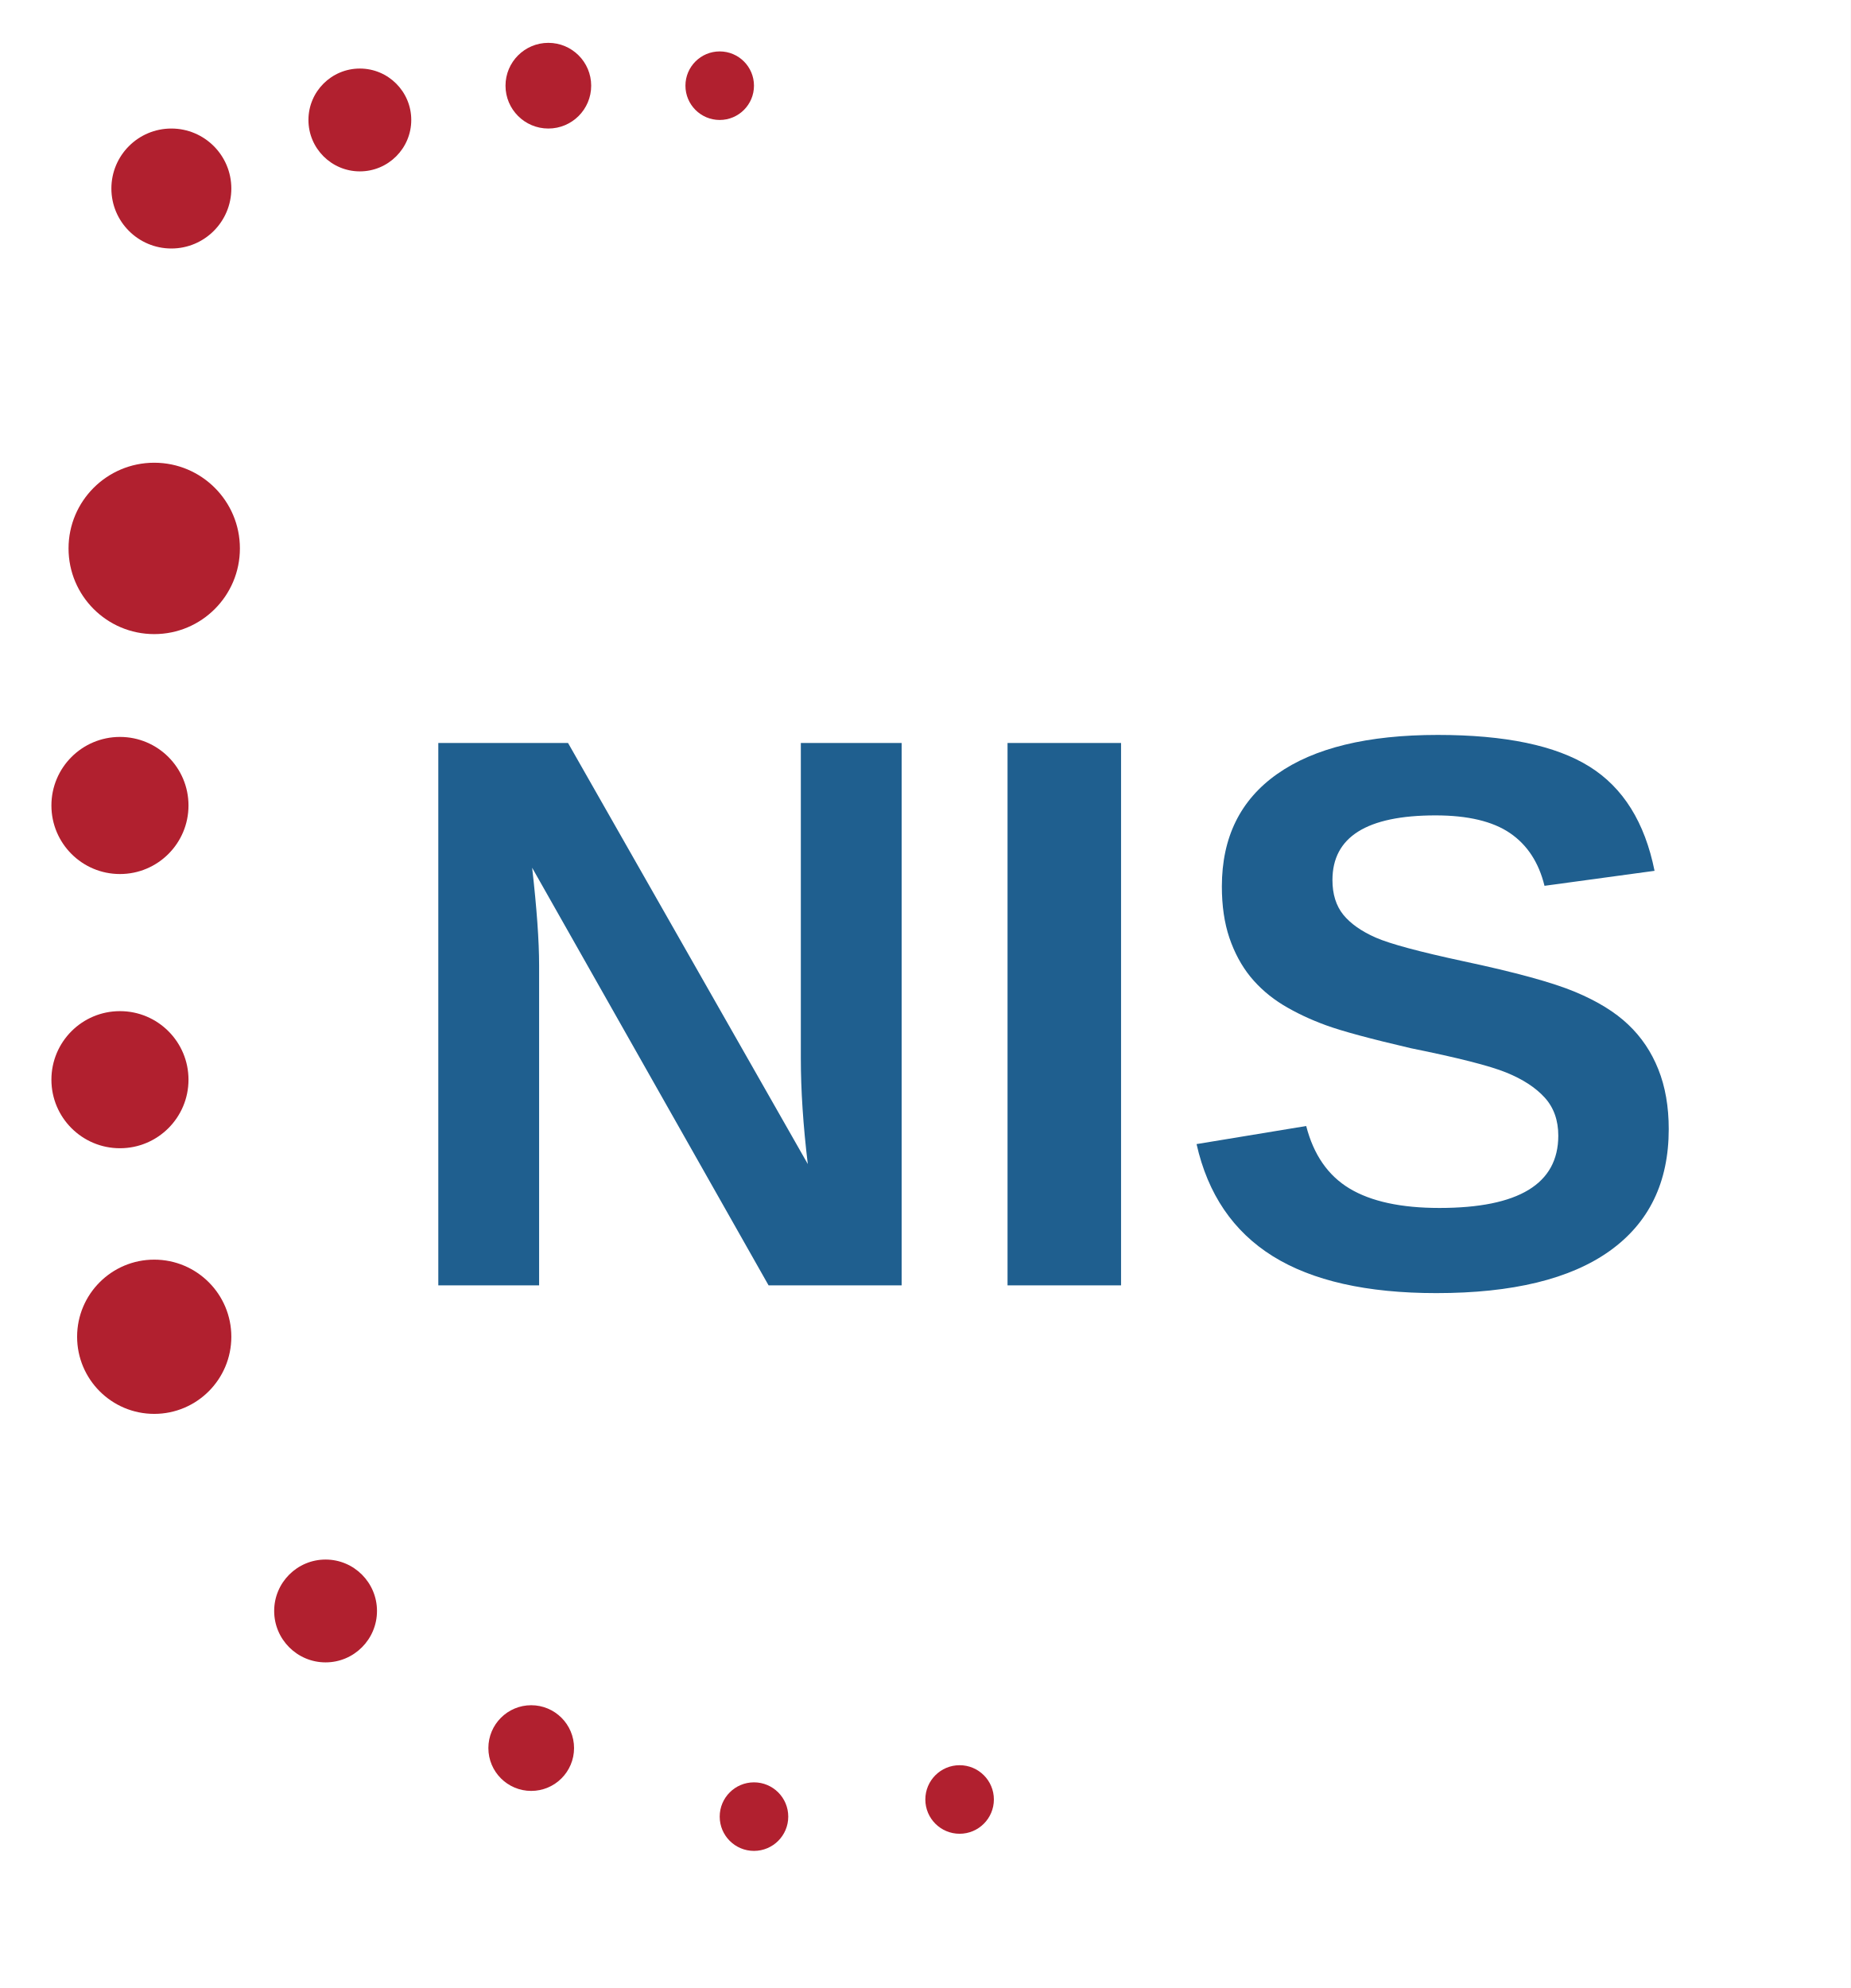
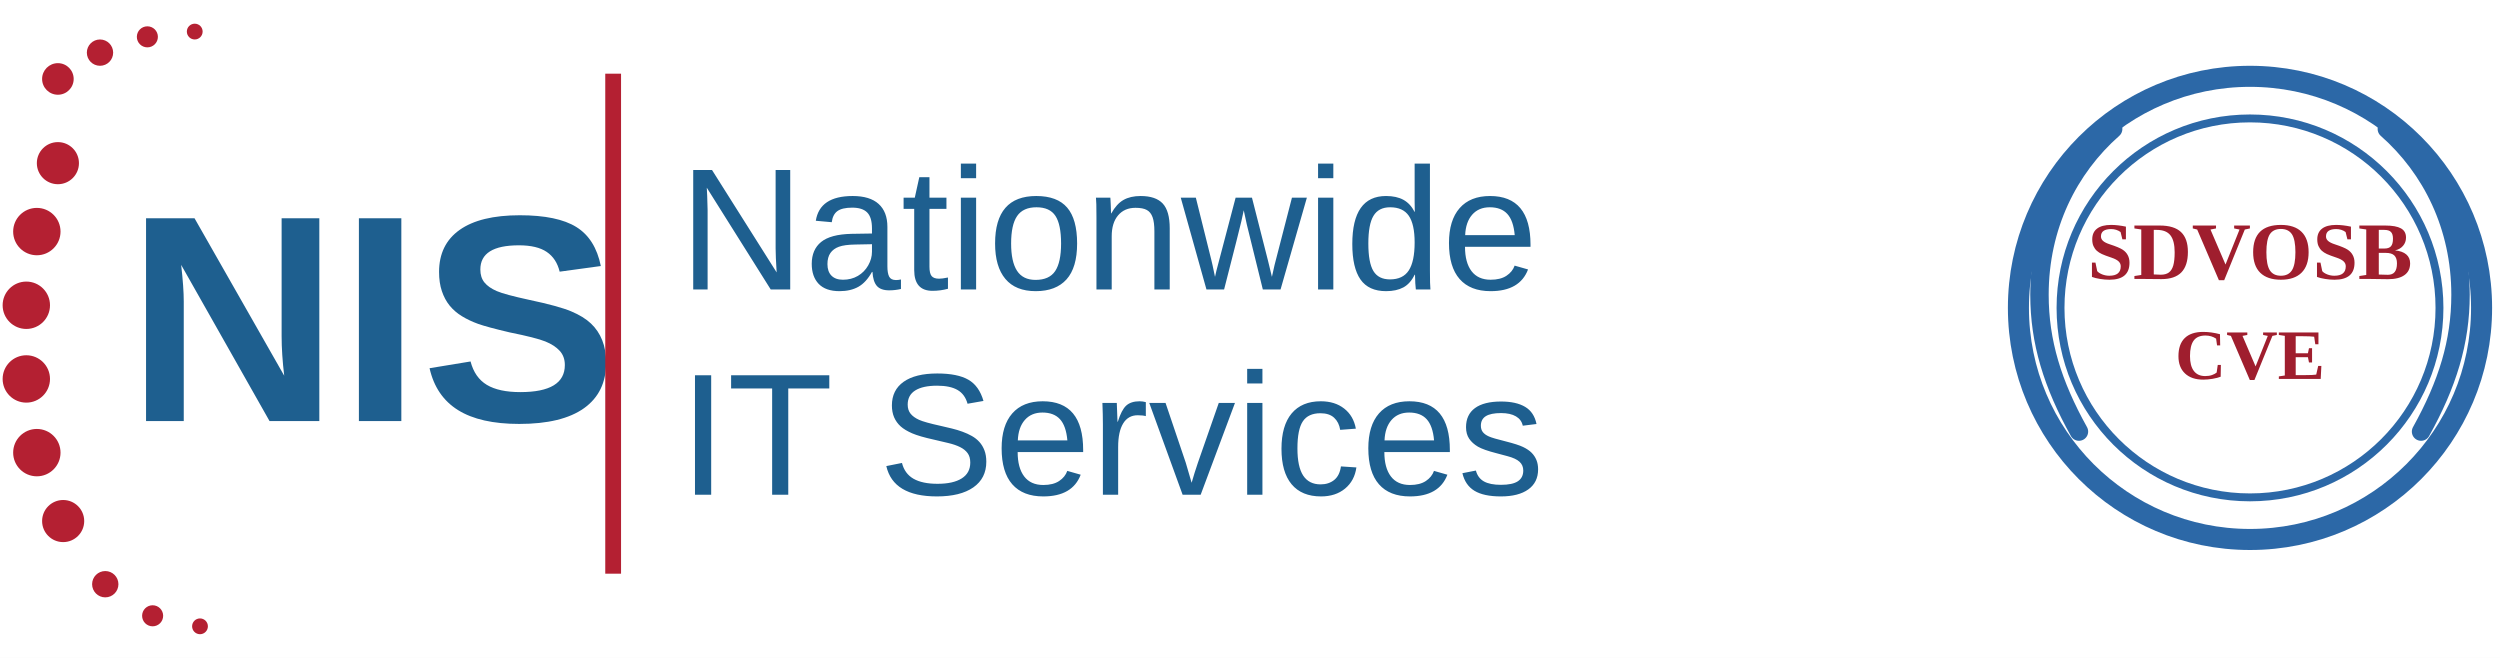
- <svg xmlns="http://www.w3.org/2000/svg" width="216" height="232" viewBox="0 0 216 232" role="img" aria-label="NIS logo">
-   <rect width="216" height="232" fill="#ffffff" />
-   <g fill="#b1202f">
-     <circle cx="20" cy="22" r="7" />
-     <circle cx="42" cy="14" r="6" />
-     <circle cx="64" cy="10" r="5" />
-     <circle cx="84" cy="10" r="4" />
-     <circle cx="18" cy="64" r="10" />
-     <circle cx="14" cy="94" r="8" />
-     <circle cx="14" cy="126" r="8" />
-     <circle cx="18" cy="156" r="9" />
-     <circle cx="38" cy="188" r="6" />
-     <circle cx="62" cy="204" r="5" />
-     <circle cx="88" cy="212" r="4" />
-     <circle cx="112" cy="210" r="4" />
+ <svg xmlns="http://www.w3.org/2000/svg" width="950" height="250" viewBox="0 0 950 250" role="img" aria-label="NIS Nationwide IT Services">
+   <rect width="950" height="250" fill="#ffffff" />
+   <g fill="#b42032">
+     <circle cx="22" cy="30" r="6" />
+     <circle cx="38" cy="20" r="5" />
+     <circle cx="56" cy="14" r="4" />
+     <circle cx="74" cy="12" r="3" />
+     <circle cx="22" cy="62" r="8" />
+     <circle cx="14" cy="88" r="9" />
+     <circle cx="10" cy="116" r="9" />
+     <circle cx="10" cy="144" r="9" />
+     <circle cx="14" cy="172" r="9" />
+     <circle cx="24" cy="198" r="8" />
+     <circle cx="40" cy="222" r="5" />
+     <circle cx="58" cy="234" r="4" />
+     <circle cx="76" cy="238" r="3" />
  </g>
-   <text x="45" y="150" font-family="Segoe UI, Arial, sans-serif" font-size="92" font-weight="700" fill="#1f5f8f">NIS</text>
+   <text x="48" y="160" font-family="Segoe UI, Arial, sans-serif" font-size="112" font-weight="700" fill="#1e5f8f">NIS</text>
+   <rect x="230" y="28" width="6" height="190" fill="#b42032" />
+   <text x="258" y="110" font-family="Segoe UI, Arial, sans-serif" font-size="66" font-weight="500" fill="#1e5f8f">Nationwide</text>
+   <text x="258" y="188" font-family="Segoe UI, Arial, sans-serif" font-size="66" font-weight="500" fill="#1e5f8f">IT Services</text>
+   <g transform="translate(760,22)">
+     <circle cx="95" cy="95" r="88" fill="none" stroke="#2c68a7" stroke-width="8" />
+     <circle cx="95" cy="95" r="72" fill="#ffffff" stroke="#2c68a7" stroke-width="3" />
+     <path d="M30 142 C20 124, 15 108, 15 90 C15 64, 26 42, 43 27" fill="none" stroke="#2c68a7" stroke-width="7" stroke-linecap="round" />
+     <path d="M160 142 C170 124, 175 108, 175 90 C175 64, 164 42, 147 27" fill="none" stroke="#2c68a7" stroke-width="7" stroke-linecap="round" />
+     <text x="95" y="84" text-anchor="middle" font-family="Georgia, 'Times New Roman', serif" font-size="31" font-weight="700" fill="#9f1e2e">SDVOSB</text>
+     <text x="95" y="122" text-anchor="middle" font-family="Georgia, 'Times New Roman', serif" font-size="27" font-weight="700" fill="#9f1e2e">CVE</text>
+   </g>
</svg>
